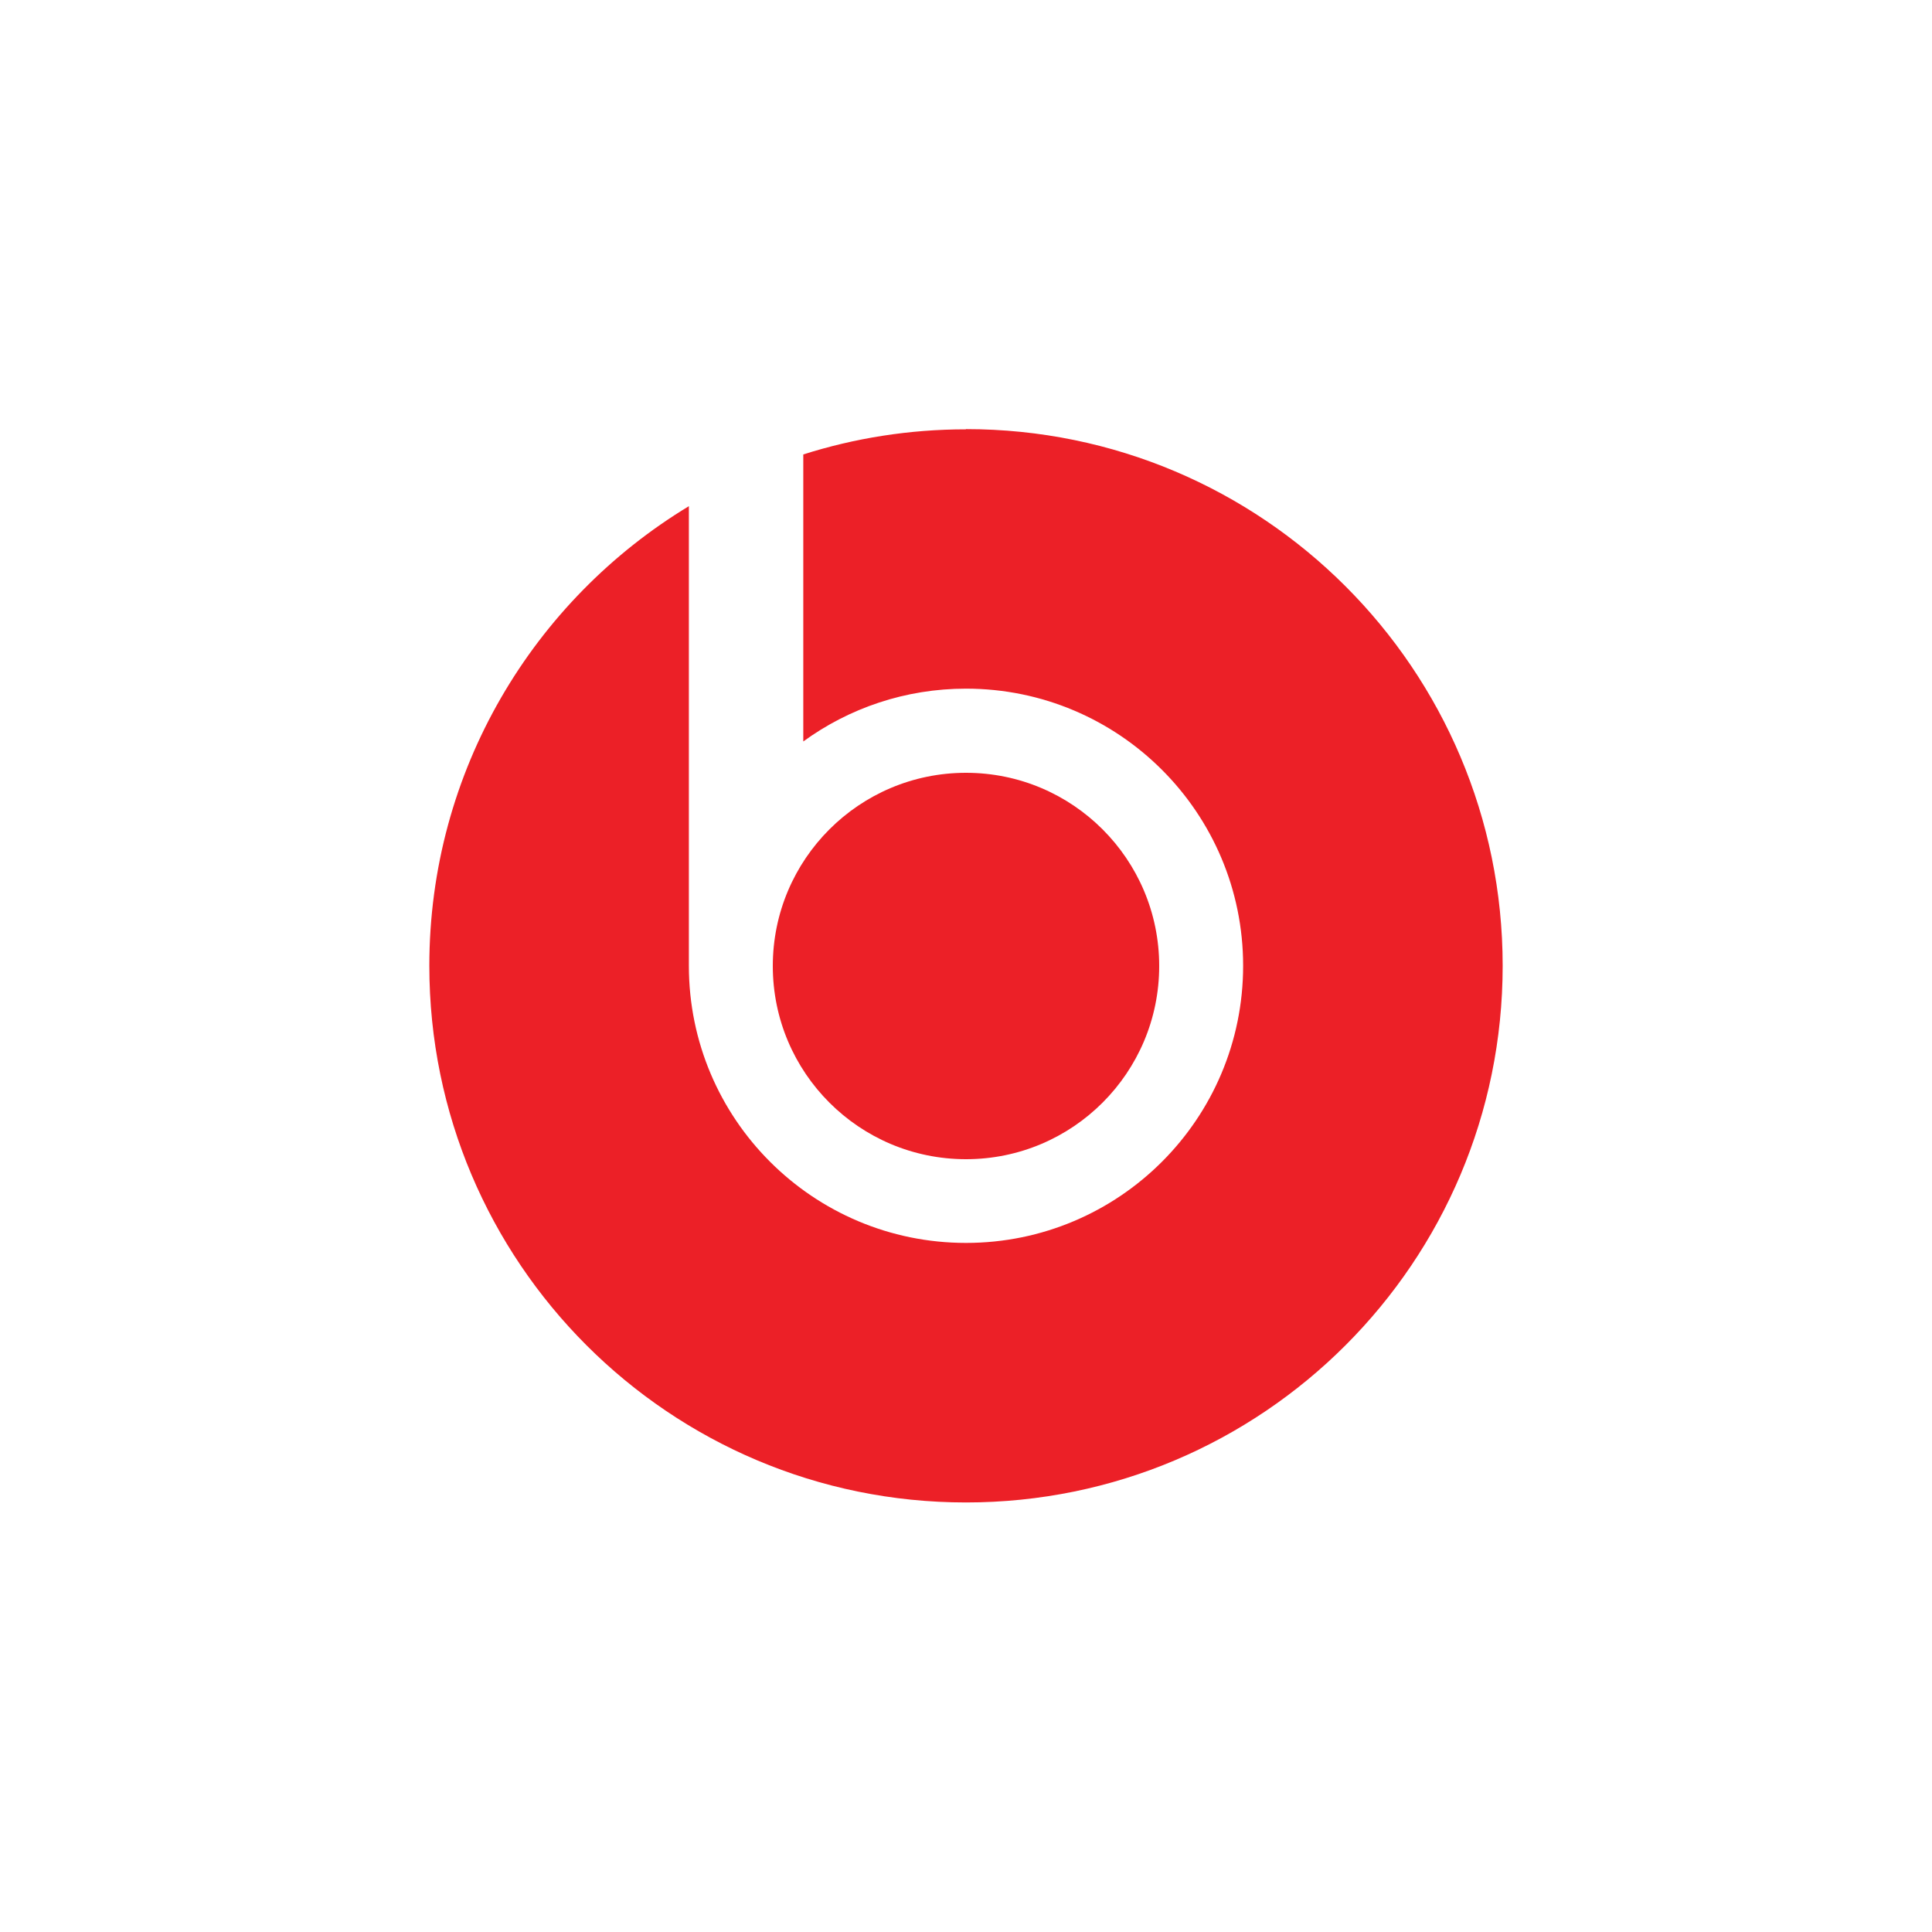
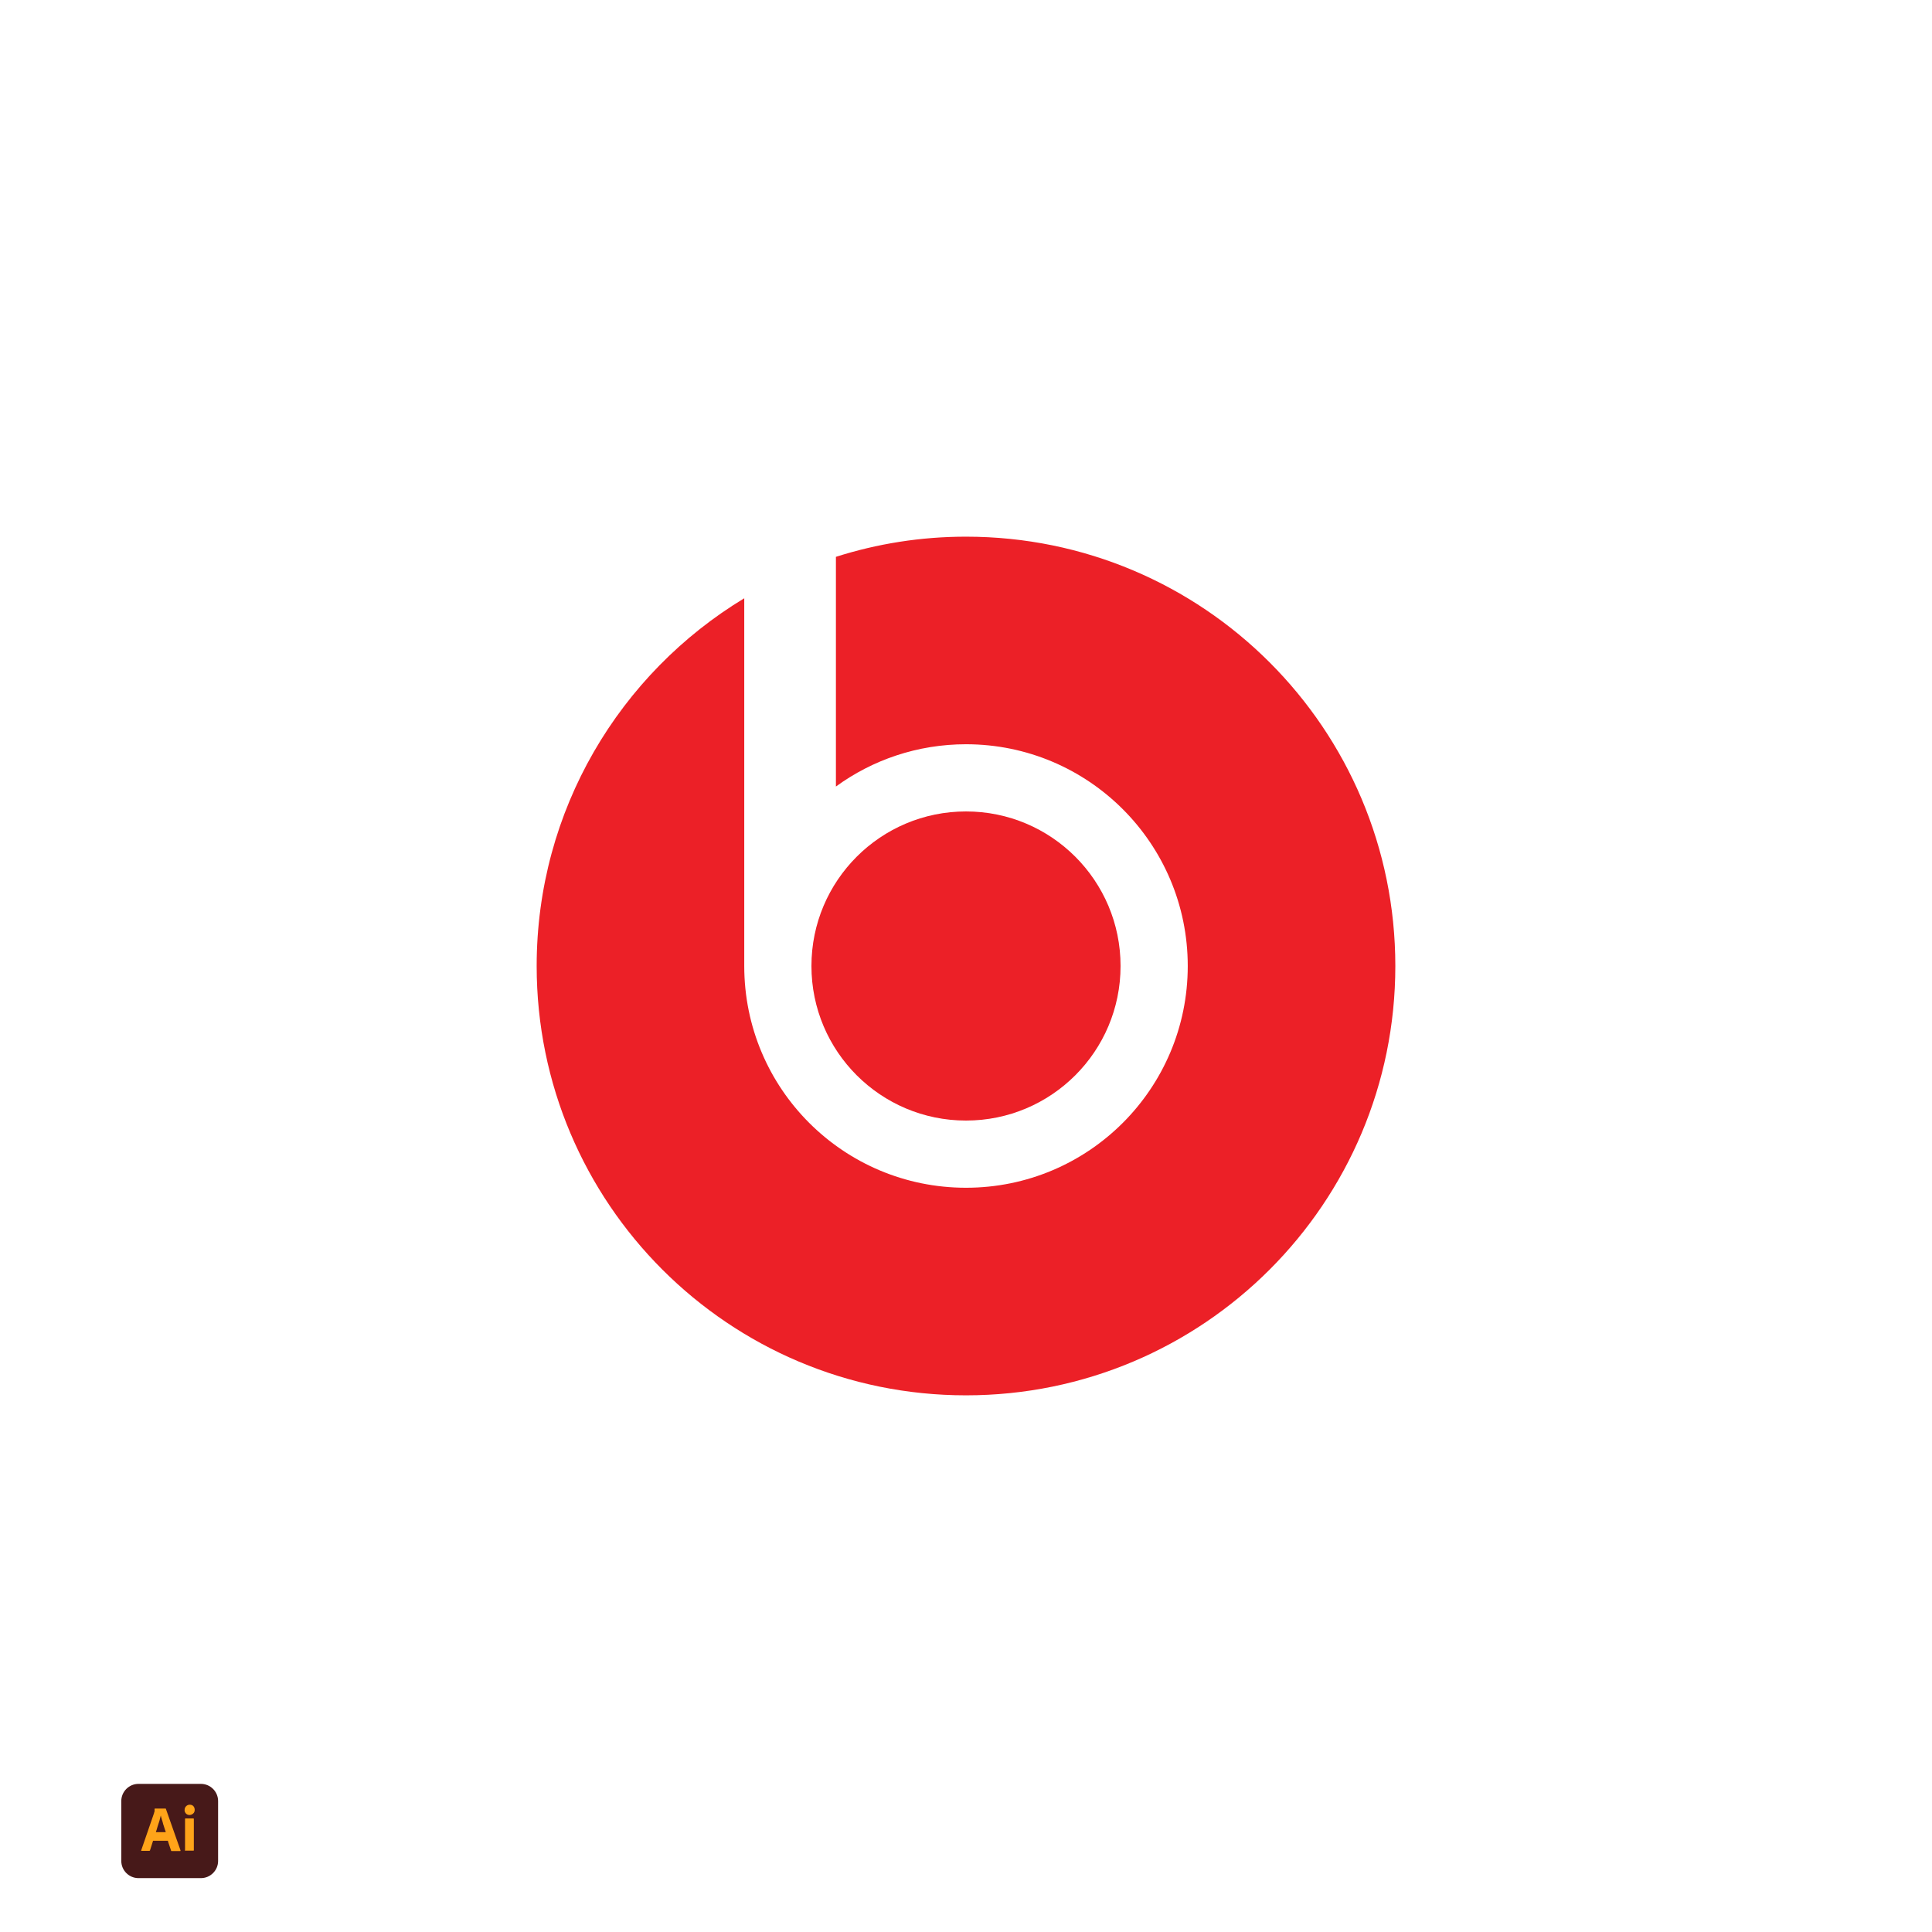
<svg xmlns="http://www.w3.org/2000/svg" id="Layer_1" version="1.1" viewBox="0 0 900 900">
  <defs>
    <style>
      .st0 {
        fill: #ec2027;
      }
+ 
+       .st1 {
+         fill: #ff9a00;
+       }
+ 
+       .st2 {
+         opacity: .9;
+       }
+ 
+       .st3 {
+         fill: #300;
+       }
    </style>
  </defs>
-   <circle class="st0" cx="450" cy="450" r="90" />
-   <path class="st0" d="M450,200c-26.4,0-51.9,4.1-75.8,11.7v133.7c21.3-15.5,47.5-24.6,75.8-24.6,71.3,0,129.1,57.8,129.1,129.1s-57.8,129.1-129.1,129.1-129.1-57.8-129.1-129.1v-214.1c-72.4,43.8-120.9,123.3-120.9,214.1,0,138.1,111.9,250,250,250s250-111.9,250-250-111.9-250-250-250Z" />
+   <circle class="st0" cx="450" cy="450" r="72" />
+   <path class="st0" d="M450,250c-21.1,0-41.5,3.3-60.6,9.4v107c17-12.4,38-19.7,60.6-19.7,57,0,103.3,46.2,103.3,103.3s-46.2,103.3-103.3,103.3-103.3-46.2-103.3-103.3v-171.3c-57.9,35-96.7,98.6-96.7,171.3,0,110.5,89.5,200,200,200s200-89.5,200-200-89.5-200-200-200h0Z" />
+   <g class="st2">
+     <path class="st3" d="M64.5,831h29.1c4.4,0,8,3.6,8,8v27.9c0,4.4-3.6,8-8,8h-29.1c-4.4,0-8-3.6-8-8v-27.9c0-4.4,3.6-8,8-8Z" />
+     <g>
+       <path class="st1" d="M78.3,857.5h-7l-1.4,4.4c0,.2-.2.3-.4.3h-3.5c-.2,0-.3,0-.2-.3l6-17.4c0-.2,0-.4.2-.6v-1.2s0-.2.2-.2h4.9c.1,0,.2,0,.2.2l6.8,19.3c0,.2,0,.3-.2.3h-3.9s-.3,0-.3-.2l-1.5-4.5h.1ZM72.4,853.5h4.8c0-.4-.3-.9-.4-1.3-.2-.5-.3-1.1-.5-1.6-.2-.6-.4-1.1-.5-1.7s-.4-1.1-.5-1.7c-.2-.5-.3-1-.4-1.5h0c-.2.8-.4,1.6-.6,2.4-.3.9-.6,1.8-.9,2.8-.3,1-.5,1.8-.8,2.6,0,0-.2,0-.2,0Z" />
+       <path class="st1" d="M88.3,845.5c-.6,0-1.2-.2-1.7-.7-.4-.5-.7-1.1-.6-1.7,0-.6.2-1.2.7-1.7s1.1-.7,1.7-.7,1.3.2,1.7.7c.4.4.6,1.1.6,1.7s-.2,1.3-.7,1.7c-.4.4-1.1.7-1.7.7h0ZM86.2,861.8v-14.4c0-.2,0-.3.2-.3h3.7c.1,0,.2,0,.2.3v14.4c0,.2,0,.3-.2.3h-3.7c-.2,0-.3,0-.3-.3h0Z" />
+     </g>
+   </g>
</svg>
